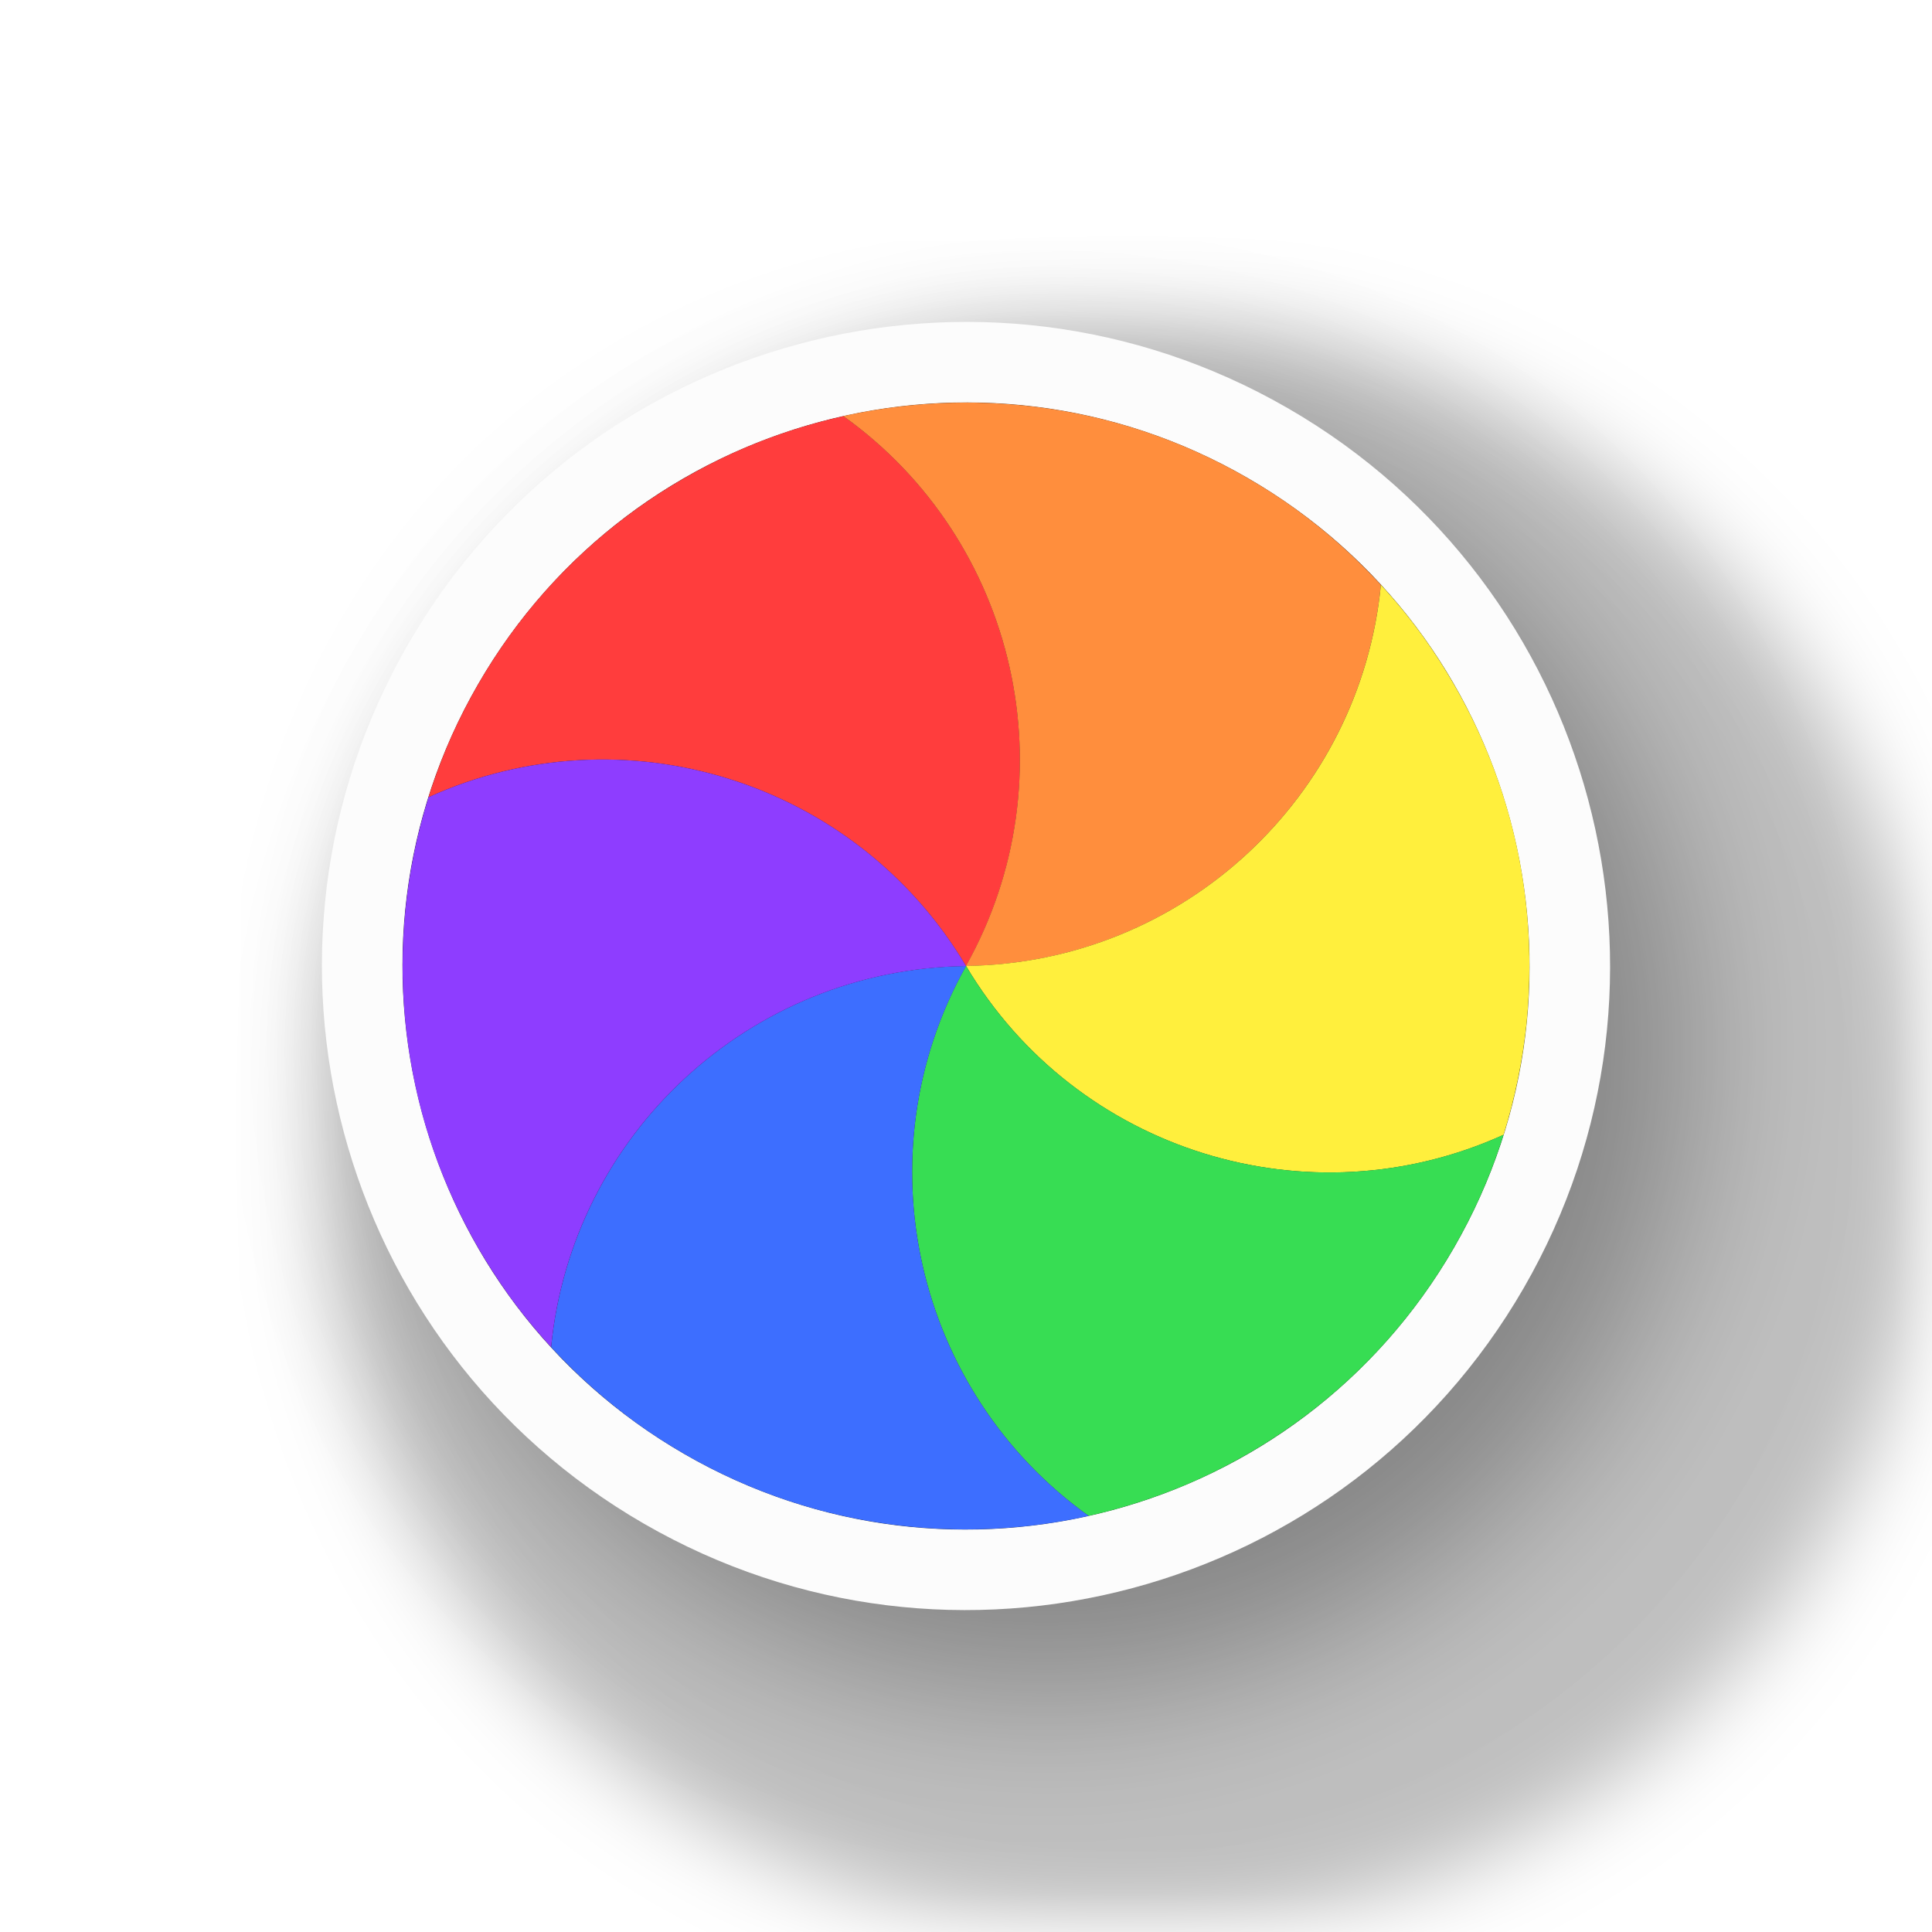
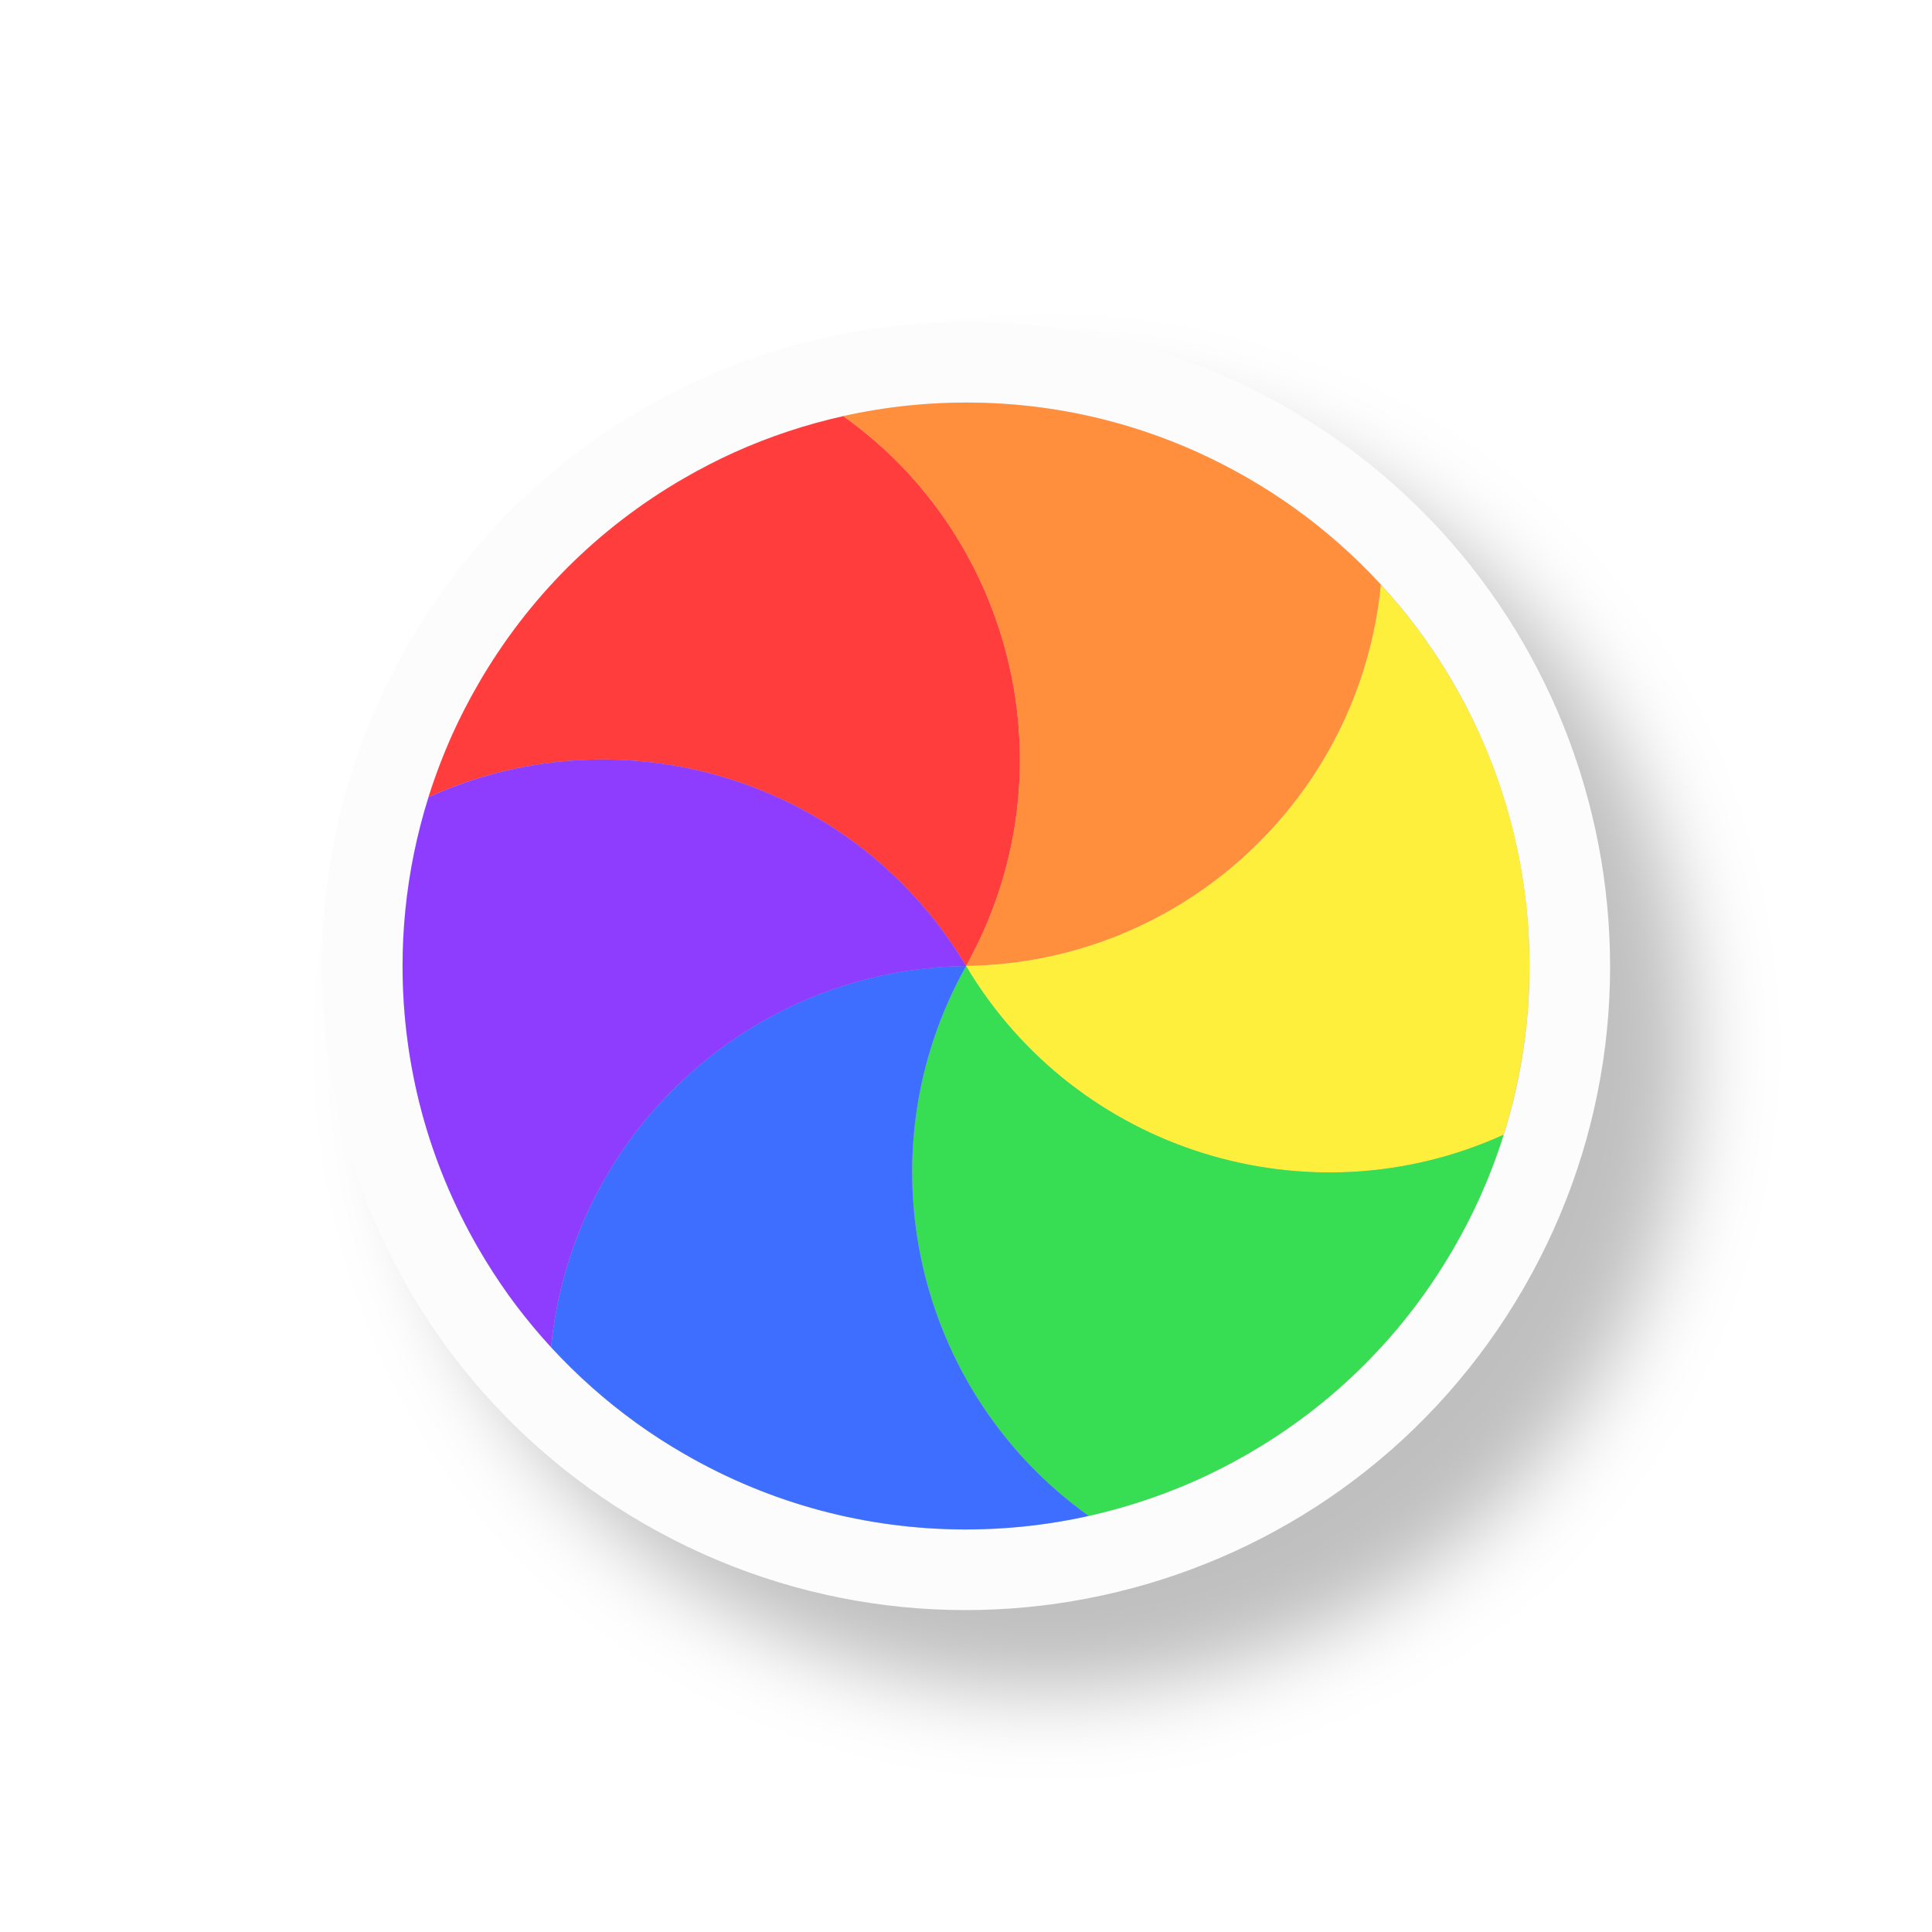
<svg xmlns="http://www.w3.org/2000/svg" width="24" height="24" viewBox="0 0 24 24" fill="none">
  <g filter="url(#filter0_d_173_2537)">
-     <g filter="url(#filter1_d_173_2537)">
-       <circle cx="12" cy="12" r="7" transform="rotate(-60 12 12)" fill="#1B1B1B" />
-       <circle cx="12" cy="12" r="7.5" transform="rotate(-60 12 12)" stroke="#FCFCFC" stroke-linejoin="round" />
-     </g>
+     <circle cx="12" cy="12" r="7.5" transform="rotate(-60 12 12)" stroke="#FCFCFC" stroke-linejoin="round" />
    <path d="M5.322 9.904C5.406 9.638 5.505 9.378 5.619 9.123C5.714 8.913 5.821 8.705 5.939 8.501C6.252 7.958 6.627 7.473 7.05 7.05C7.473 6.627 7.958 6.252 8.501 5.939C8.705 5.821 8.913 5.714 9.123 5.619C9.558 5.423 10.012 5.273 10.477 5.169C12.631 6.708 13.317 9.65 12 12.001C10.622 9.685 7.732 8.808 5.322 9.904Z" fill="#FF3D3D" />
    <path d="M10.476 5.169C10.748 5.108 11.024 5.064 11.301 5.036C11.531 5.013 11.764 5.001 12 5.001C12.627 5.001 13.234 5.083 13.812 5.238C14.39 5.393 14.957 5.625 15.499 5.939C15.704 6.057 15.9 6.183 16.087 6.318C16.475 6.597 16.832 6.915 17.154 7.265C16.898 9.9 14.694 11.965 11.999 12C13.316 9.649 12.63 6.708 10.476 5.169Z" fill="#FF8E3D" />
    <path d="M17.154 7.265C17.343 7.47 17.519 7.686 17.682 7.912C17.817 8.1 17.943 8.296 18.061 8.5C18.375 9.043 18.607 9.61 18.762 10.188C18.917 10.766 18.999 11.373 18.999 12C18.999 12.236 18.987 12.469 18.965 12.699C18.916 13.174 18.82 13.642 18.678 14.097C16.267 15.192 13.377 14.315 12 11.999C14.694 11.964 16.898 9.9 17.154 7.265Z" fill="#FFEF3D" />
    <path d="M18.678 14.096C18.595 14.362 18.495 14.622 18.381 14.877C18.286 15.087 18.179 15.295 18.061 15.499C17.748 16.042 17.373 16.527 16.95 16.95C16.527 17.373 16.042 17.748 15.499 18.061C15.295 18.179 15.088 18.285 14.877 18.381C14.442 18.576 13.988 18.727 13.523 18.831C11.369 17.292 10.684 14.35 12 11.999C13.378 14.315 16.268 15.191 18.678 14.096Z" fill="#37DD53" />
    <path d="M13.524 18.831C13.252 18.892 12.977 18.936 12.699 18.964C12.469 18.987 12.236 18.999 12 18.999C11.374 18.999 10.766 18.916 10.188 18.762C9.611 18.607 9.043 18.375 8.501 18.061C8.296 17.943 8.1 17.817 7.913 17.682C7.526 17.403 7.168 17.085 6.846 16.735C7.102 14.1 9.307 12.035 12.001 12C10.684 14.351 11.37 17.292 13.524 18.831Z" fill="#3D6EFF" />
    <path d="M6.846 16.735C6.658 16.53 6.481 16.314 6.318 16.088C6.184 15.9 6.057 15.704 5.939 15.5C5.626 14.957 5.393 14.39 5.238 13.812C5.084 13.234 5.001 12.627 5.001 12C5.001 11.764 5.013 11.531 5.036 11.301C5.084 10.826 5.18 10.358 5.323 9.903C7.733 8.808 10.623 9.685 12.001 12.001C9.307 12.036 7.102 14.1 6.846 16.735Z" fill="#8E3DFF" />
  </g>
  <defs>
    <filter id="filter0_d_173_2537" x="0" y="0" width="26" height="26" filterUnits="userSpaceOnUse" color-interpolation-filters="sRGB">
      <feFlood flood-opacity="0" result="BackgroundImageFix" />
      <feColorMatrix in="SourceAlpha" type="matrix" values="0 0 0 0 0 0 0 0 0 0 0 0 0 0 0 0 0 0 127 0" result="hardAlpha" />
      <feOffset dx="1" dy="1" />
      <feGaussianBlur stdDeviation="0.5" />
      <feColorMatrix type="matrix" values="0 0 0 0 0 0 0 0 0 0 0 0 0 0 0 0 0 0 0.25 0" />
      <feBlend mode="normal" in2="BackgroundImageFix" result="effect1_dropShadow_173_2537" />
      <feBlend mode="normal" in="SourceGraphic" in2="effect1_dropShadow_173_2537" result="shape" />
    </filter>
-     <filter id="filter1_d_173_2537" x="2.999" y="2.999" width="20.003" height="20.003" filterUnits="userSpaceOnUse" color-interpolation-filters="sRGB">
-       <feFlood flood-opacity="0" result="BackgroundImageFix" />
-       <feColorMatrix in="SourceAlpha" type="matrix" values="0 0 0 0 0 0 0 0 0 0 0 0 0 0 0 0 0 0 127 0" result="hardAlpha" />
-       <feOffset dx="1" dy="1" />
-       <feGaussianBlur stdDeviation="1" />
-       <feColorMatrix type="matrix" values="0 0 0 0 0 0 0 0 0 0 0 0 0 0 0 0 0 0 0.3 0" />
-       <feBlend mode="normal" in2="BackgroundImageFix" result="effect1_dropShadow_173_2537" />
-       <feBlend mode="normal" in="SourceGraphic" in2="effect1_dropShadow_173_2537" result="shape" />
-     </filter>
  </defs>
</svg>
